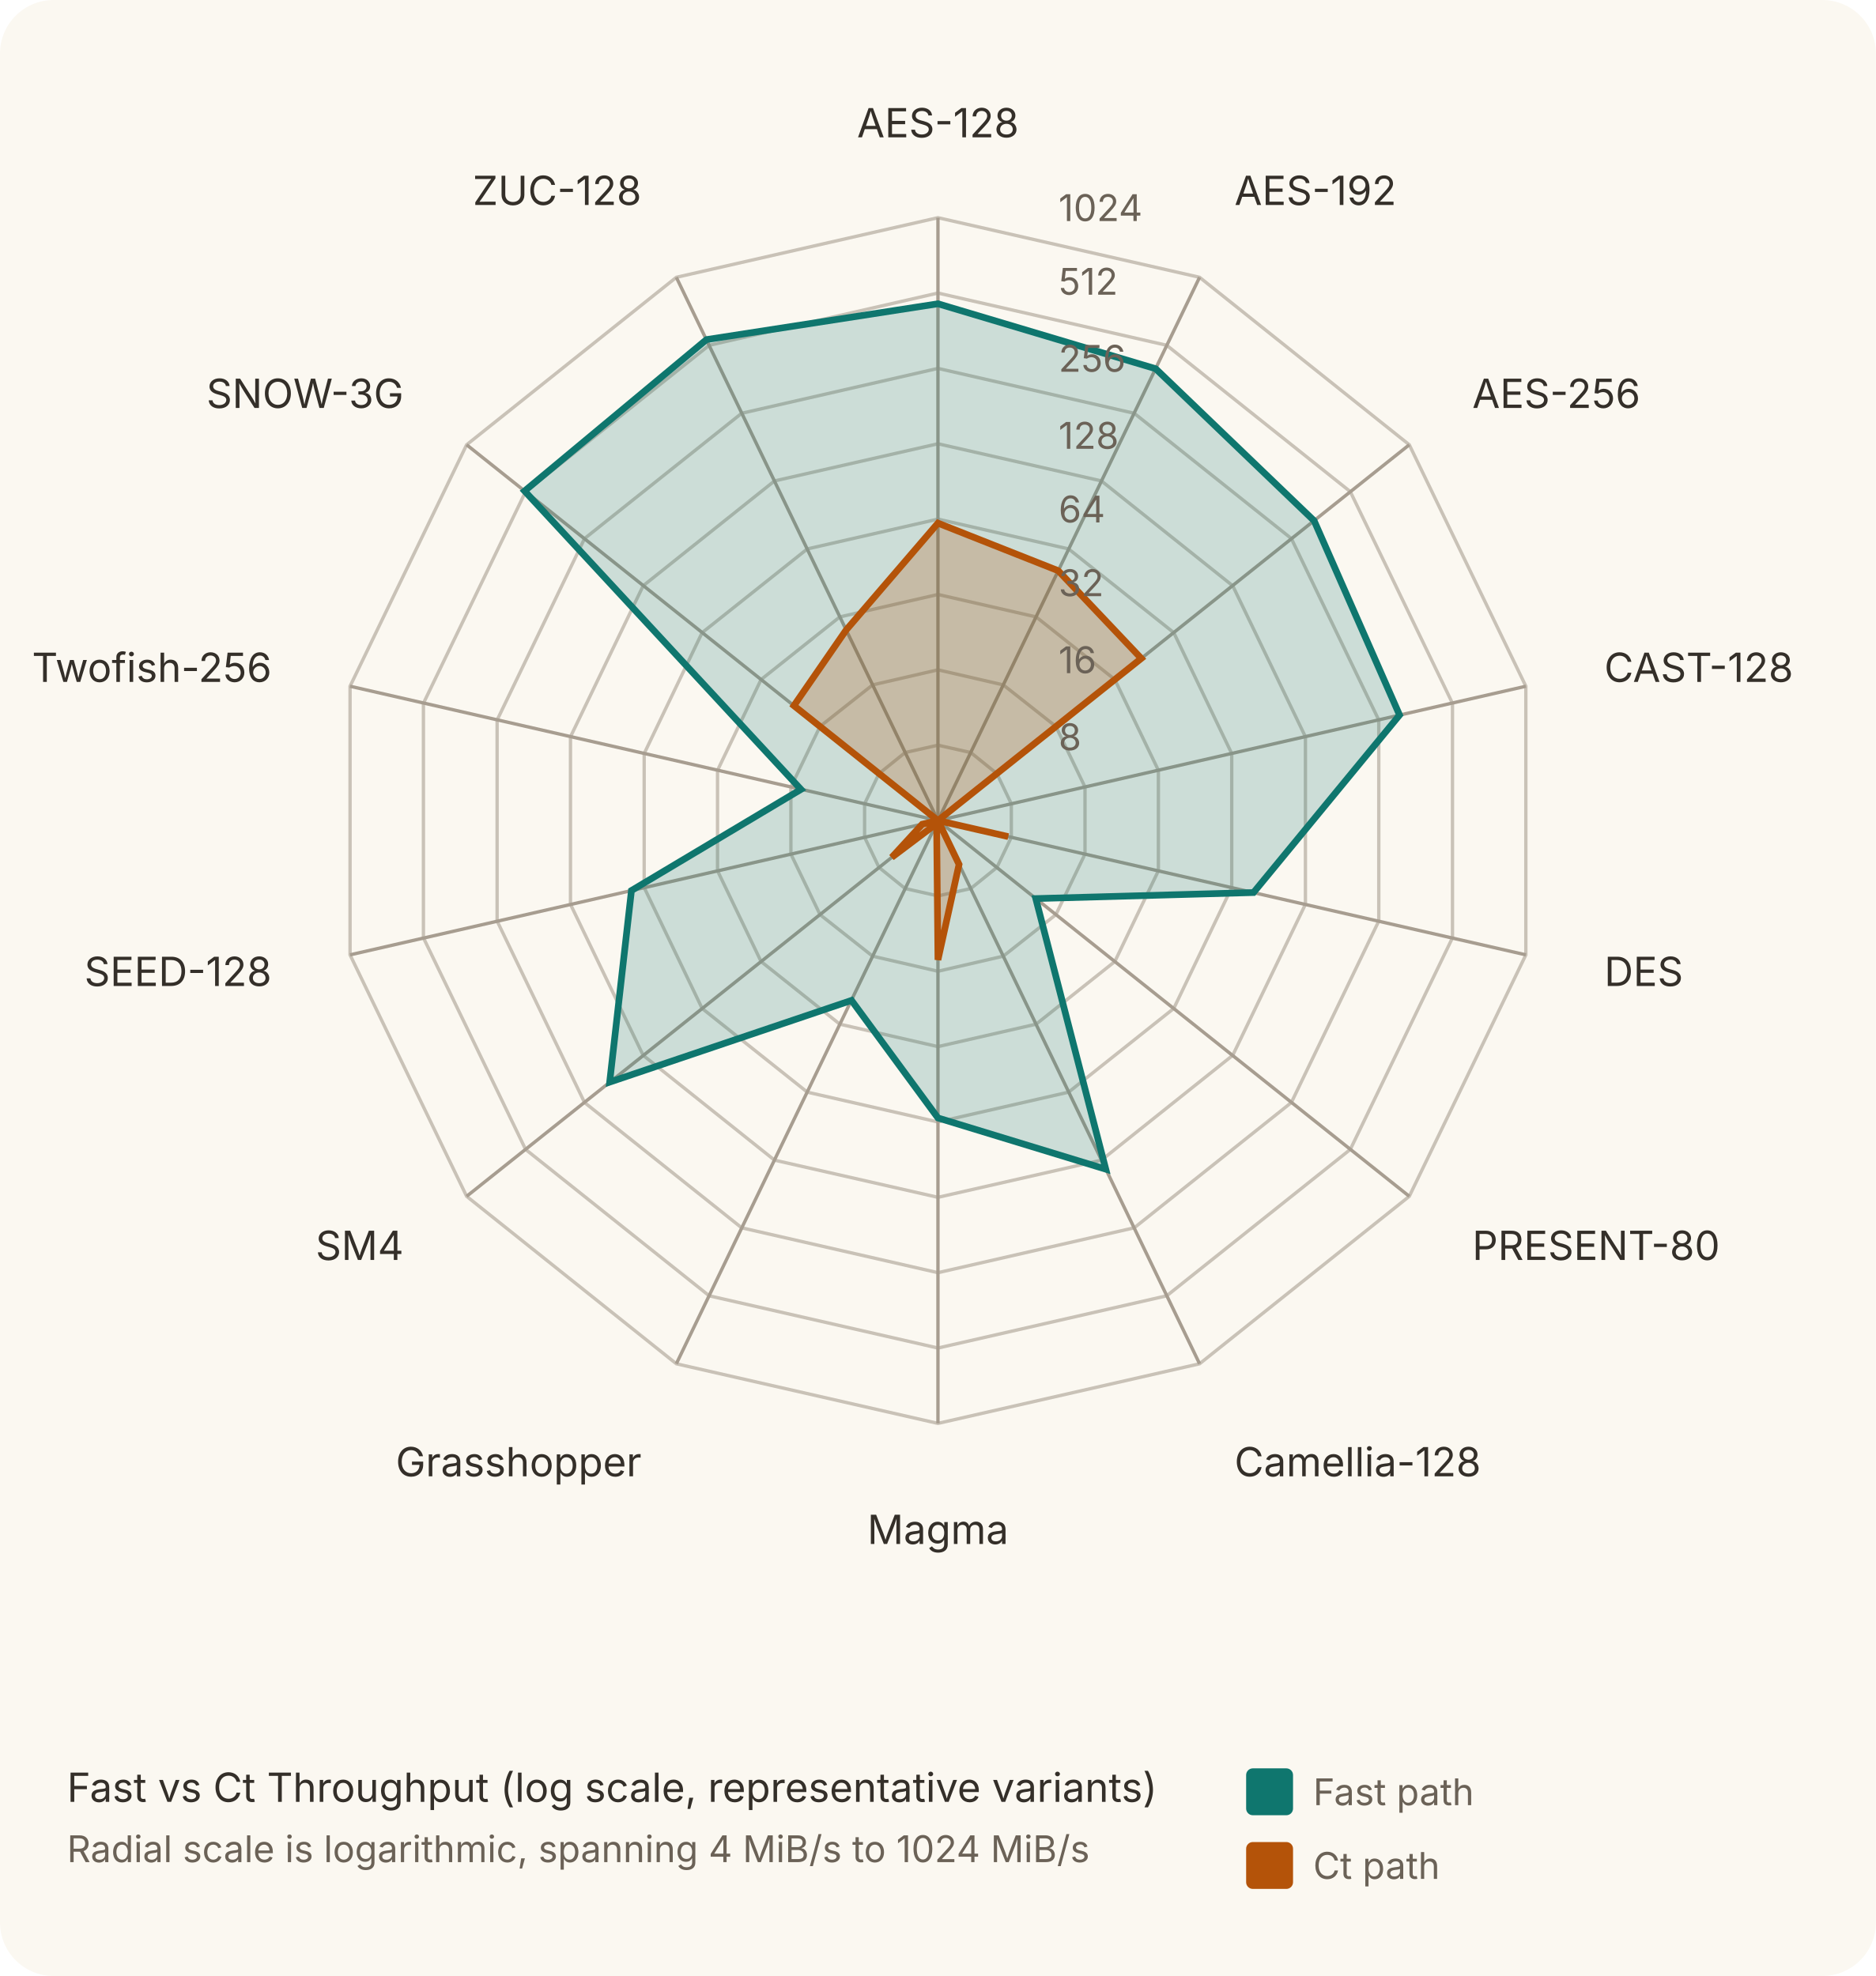
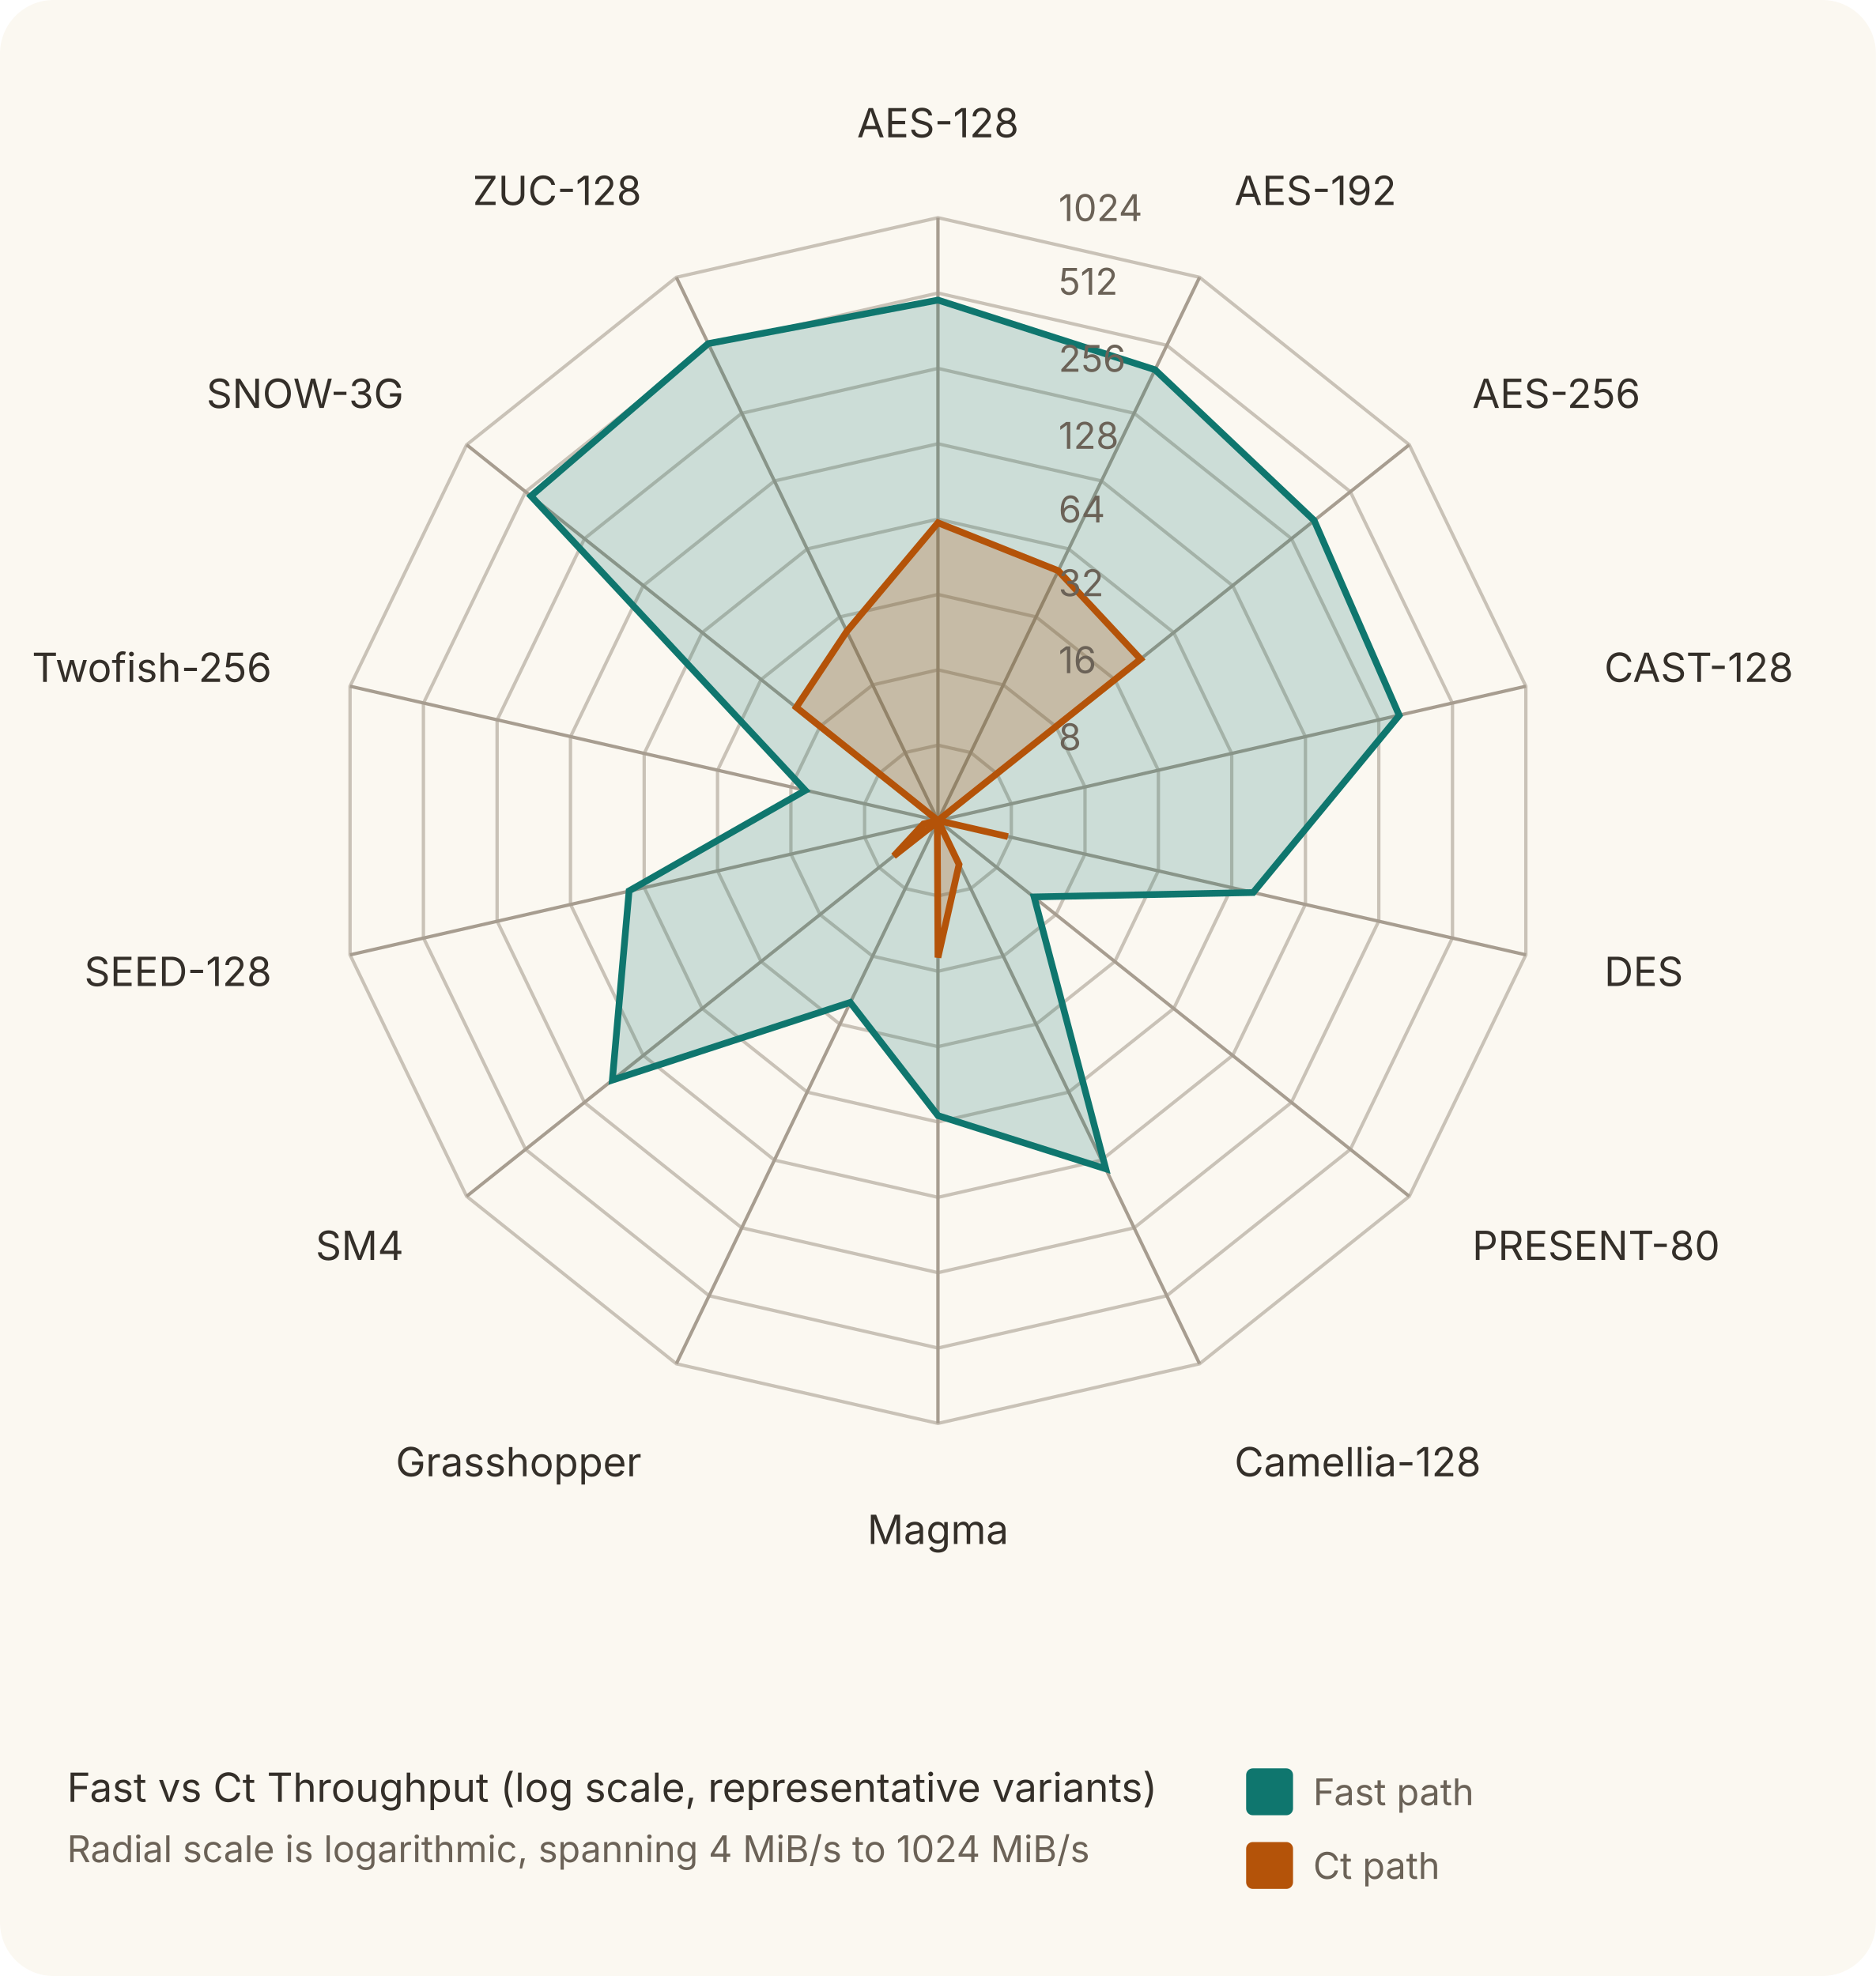
<svg xmlns="http://www.w3.org/2000/svg" width="560" height="590" viewBox="0 0 560 590" role="img" aria-labelledby="title desc">
  <style>
    .bg { fill: #fbf8f1; }
    .grid { fill: none; stroke: #c9c2b7; stroke-width: 1; }
    .axis { stroke: #a79d90; stroke-width: 1; }
    .label { fill: #342f29; font: 12px ui-sans-serif, -apple-system, BlinkMacSystemFont, "Segoe UI", sans-serif; }
    .small { fill: #6b6257; font: 11px ui-sans-serif, -apple-system, BlinkMacSystemFont, "Segoe UI", sans-serif; }
    .fast-fill { fill: #0f766e; fill-opacity: 0.20; stroke: #0f766e; stroke-width: 2; }
    .ct-fill { fill: #b45309; fill-opacity: 0.24; stroke: #b45309; stroke-width: 2; }
    .legend-fast { fill: #0f766e; }
    .legend-ct { fill: #b45309; }
  </style>
  <rect class="bg" x="0" y="0" width="560" height="590" rx="16" />
  <polygon class="grid" points="280.0,222.5 289.8,224.7 297.6,231.0 301.9,240.0 301.9,250.0 297.6,259.0 289.8,265.3 280.0,267.5 270.2,265.3 262.4,259.0 258.1,250.0 258.1,240.0 262.4,231.0 270.2,224.7" />
  <polygon class="grid" points="280.0,200.0 299.5,204.5 315.2,216.9 323.9,235.0 323.9,255.0 315.2,273.1 299.5,285.5 280.0,290.0 260.5,285.5 244.8,273.1 236.1,255.0 236.1,235.0 244.8,216.9 260.5,204.5" />
  <polygon class="grid" points="280.0,177.5 309.3,184.2 332.8,202.9 345.8,230.0 345.8,260.0 332.8,287.1 309.3,305.8 280.0,312.5 250.7,305.8 227.2,287.1 214.2,260.0 214.2,230.0 227.2,202.9 250.7,184.2" />
  <polygon class="grid" points="280.0,155.0 319.0,163.9 350.4,188.9 367.7,225.0 367.7,265.0 350.4,301.1 319.0,326.1 280.0,335.0 241.0,326.1 209.6,301.1 192.3,265.0 192.3,225.0 209.6,188.9 241.0,163.9" />
  <polygon class="grid" points="280.0,132.5 328.8,143.6 368.0,174.9 389.7,220.0 389.7,270.0 368.0,315.1 328.8,346.4 280.0,357.5 231.2,346.4 192.0,315.1 170.3,270.0 170.3,220.0 192.0,174.9 231.2,143.6" />
  <polygon class="grid" points="280.0,110.0 338.6,123.4 385.5,160.8 411.6,215.0 411.6,275.0 385.5,329.2 338.6,366.6 280.0,380.0 221.4,366.6 174.5,329.2 148.4,275.0 148.4,215.0 174.5,160.8 221.4,123.4" />
  <polygon class="grid" points="280.0,87.5 348.3,103.1 403.1,146.8 433.6,210.0 433.6,280.0 403.1,343.2 348.3,386.9 280.0,402.5 211.7,386.9 156.9,343.2 126.4,280.0 126.4,210.0 156.9,146.8 211.7,103.1" />
  <polygon class="grid" points="280.0,65.0 358.1,82.8 420.7,132.8 455.5,204.9 455.5,285.1 420.7,357.2 358.1,407.2 280.0,425.0 201.9,407.2 139.3,357.2 104.5,285.1 104.5,204.9 139.3,132.8 201.9,82.8" />
  <line class="axis" x1="280" y1="245" x2="280.0" y2="65.0" />
  <line class="axis" x1="280" y1="245" x2="358.1" y2="82.8" />
  <line class="axis" x1="280" y1="245" x2="420.7" y2="132.8" />
  <line class="axis" x1="280" y1="245" x2="455.5" y2="204.9" />
  <line class="axis" x1="280" y1="245" x2="455.5" y2="285.1" />
  <line class="axis" x1="280" y1="245" x2="420.7" y2="357.2" />
  <line class="axis" x1="280" y1="245" x2="358.1" y2="407.2" />
  <line class="axis" x1="280" y1="245" x2="280.0" y2="425.0" />
  <line class="axis" x1="280" y1="245" x2="201.9" y2="407.2" />
  <line class="axis" x1="280" y1="245" x2="139.3" y2="357.2" />
  <line class="axis" x1="280" y1="245" x2="104.5" y2="285.1" />
  <line class="axis" x1="280" y1="245" x2="104.5" y2="204.9" />
  <line class="axis" x1="280" y1="245" x2="139.3" y2="132.8" />
  <line class="axis" x1="280" y1="245" x2="201.9" y2="82.8" />
-   <polygon class="fast-fill" points="280.0,90.7 345.0,110.1 392.3,155.5 417.8,213.5 374.2,266.5 309.2,268.3 330.1,349.1 280.0,333.8 254.2,298.7 182.0,323.1 188.5,265.9 239.1,235.7 156.6,146.6 210.9,101.4" />
-   <polygon class="ct-fill" points="280.0,156.2 315.9,170.4 340.7,196.6 280.0,245.0 301.0,249.8 280.0,245.0 286.3,258.1 280.0,286.6 279.6,245.9 266.2,256.0 275.3,246.1 280.0,245.0 237.0,210.7 252.6,188.1" />
+   <polygon class="fast-fill" points="280.0,89.6 344.8,110.4 392.3,155.4 417.7,213.6 374.1,266.5 308.7,267.8 330.1,349.0 280.0,333.1 253.8,299.3 182.8,322.5 187.8,266.0 240.4,236.0 158.5,148.1 211.4,102.6" />
+   <polygon class="ct-fill" points="280.0,156.1 315.9,170.4 340.5,196.8 280.0,245.0 300.9,249.8 280.0,245.0 286.3,258.1 280.0,285.9 279.8,245.4 266.8,255.6 275.7,246.0 280.0,245.0 237.7,211.2 252.8,188.5" />
  <text class="small" x="316" y="224">8</text>
  <text class="small" x="316" y="201">16</text>
  <text class="small" x="316" y="178">32</text>
  <text class="small" x="316" y="156">64</text>
  <text class="small" x="316" y="134">128</text>
  <text class="small" x="316" y="111">256</text>
  <text class="small" x="316" y="88">512</text>
  <text class="small" x="316" y="66">1024</text>
  <text class="label" x="280.0" y="41.0" text-anchor="middle">AES-128</text>
  <text class="label" x="368.5" y="61.2" text-anchor="start">AES-192</text>
  <text class="label" x="439.5" y="121.8" text-anchor="start">AES-256</text>
  <text class="label" x="478.9" y="203.6" text-anchor="start">CAST-128</text>
  <text class="label" x="478.9" y="294.4" text-anchor="start">DES</text>
  <text class="label" x="439.5" y="376.2" text-anchor="start">PRESENT-80</text>
  <text class="label" x="368.5" y="440.8" text-anchor="start">Camellia-128</text>
  <text class="label" x="280.0" y="461.0" text-anchor="middle">Magma</text>
  <text class="label" x="191.5" y="440.8" text-anchor="end">Grasshopper</text>
  <text class="label" x="120.5" y="376.2" text-anchor="end">SM4</text>
  <text class="label" x="81.1" y="294.4" text-anchor="end">SEED-128</text>
  <text class="label" x="81.1" y="203.6" text-anchor="end">Twofish-256</text>
  <text class="label" x="120.5" y="121.8" text-anchor="end">SNOW-3G</text>
  <text class="label" x="191.5" y="61.2" text-anchor="end">ZUC-128</text>
  <text class="label" x="20" y="538">Fast vs Ct Throughput (log scale, representative variants)</text>
  <text class="small" x="20" y="556">Radial scale is logarithmic, spanning 4 MiB/s to 1024 MiB/s</text>
  <rect x="372" y="528" width="14" height="14" class="legend-fast" rx="2" />
  <text class="small" x="392" y="539">Fast path</text>
  <rect x="372" y="550" width="14" height="14" class="legend-ct" rx="2" />
  <text class="small" x="392" y="561">Ct path</text>
</svg>
